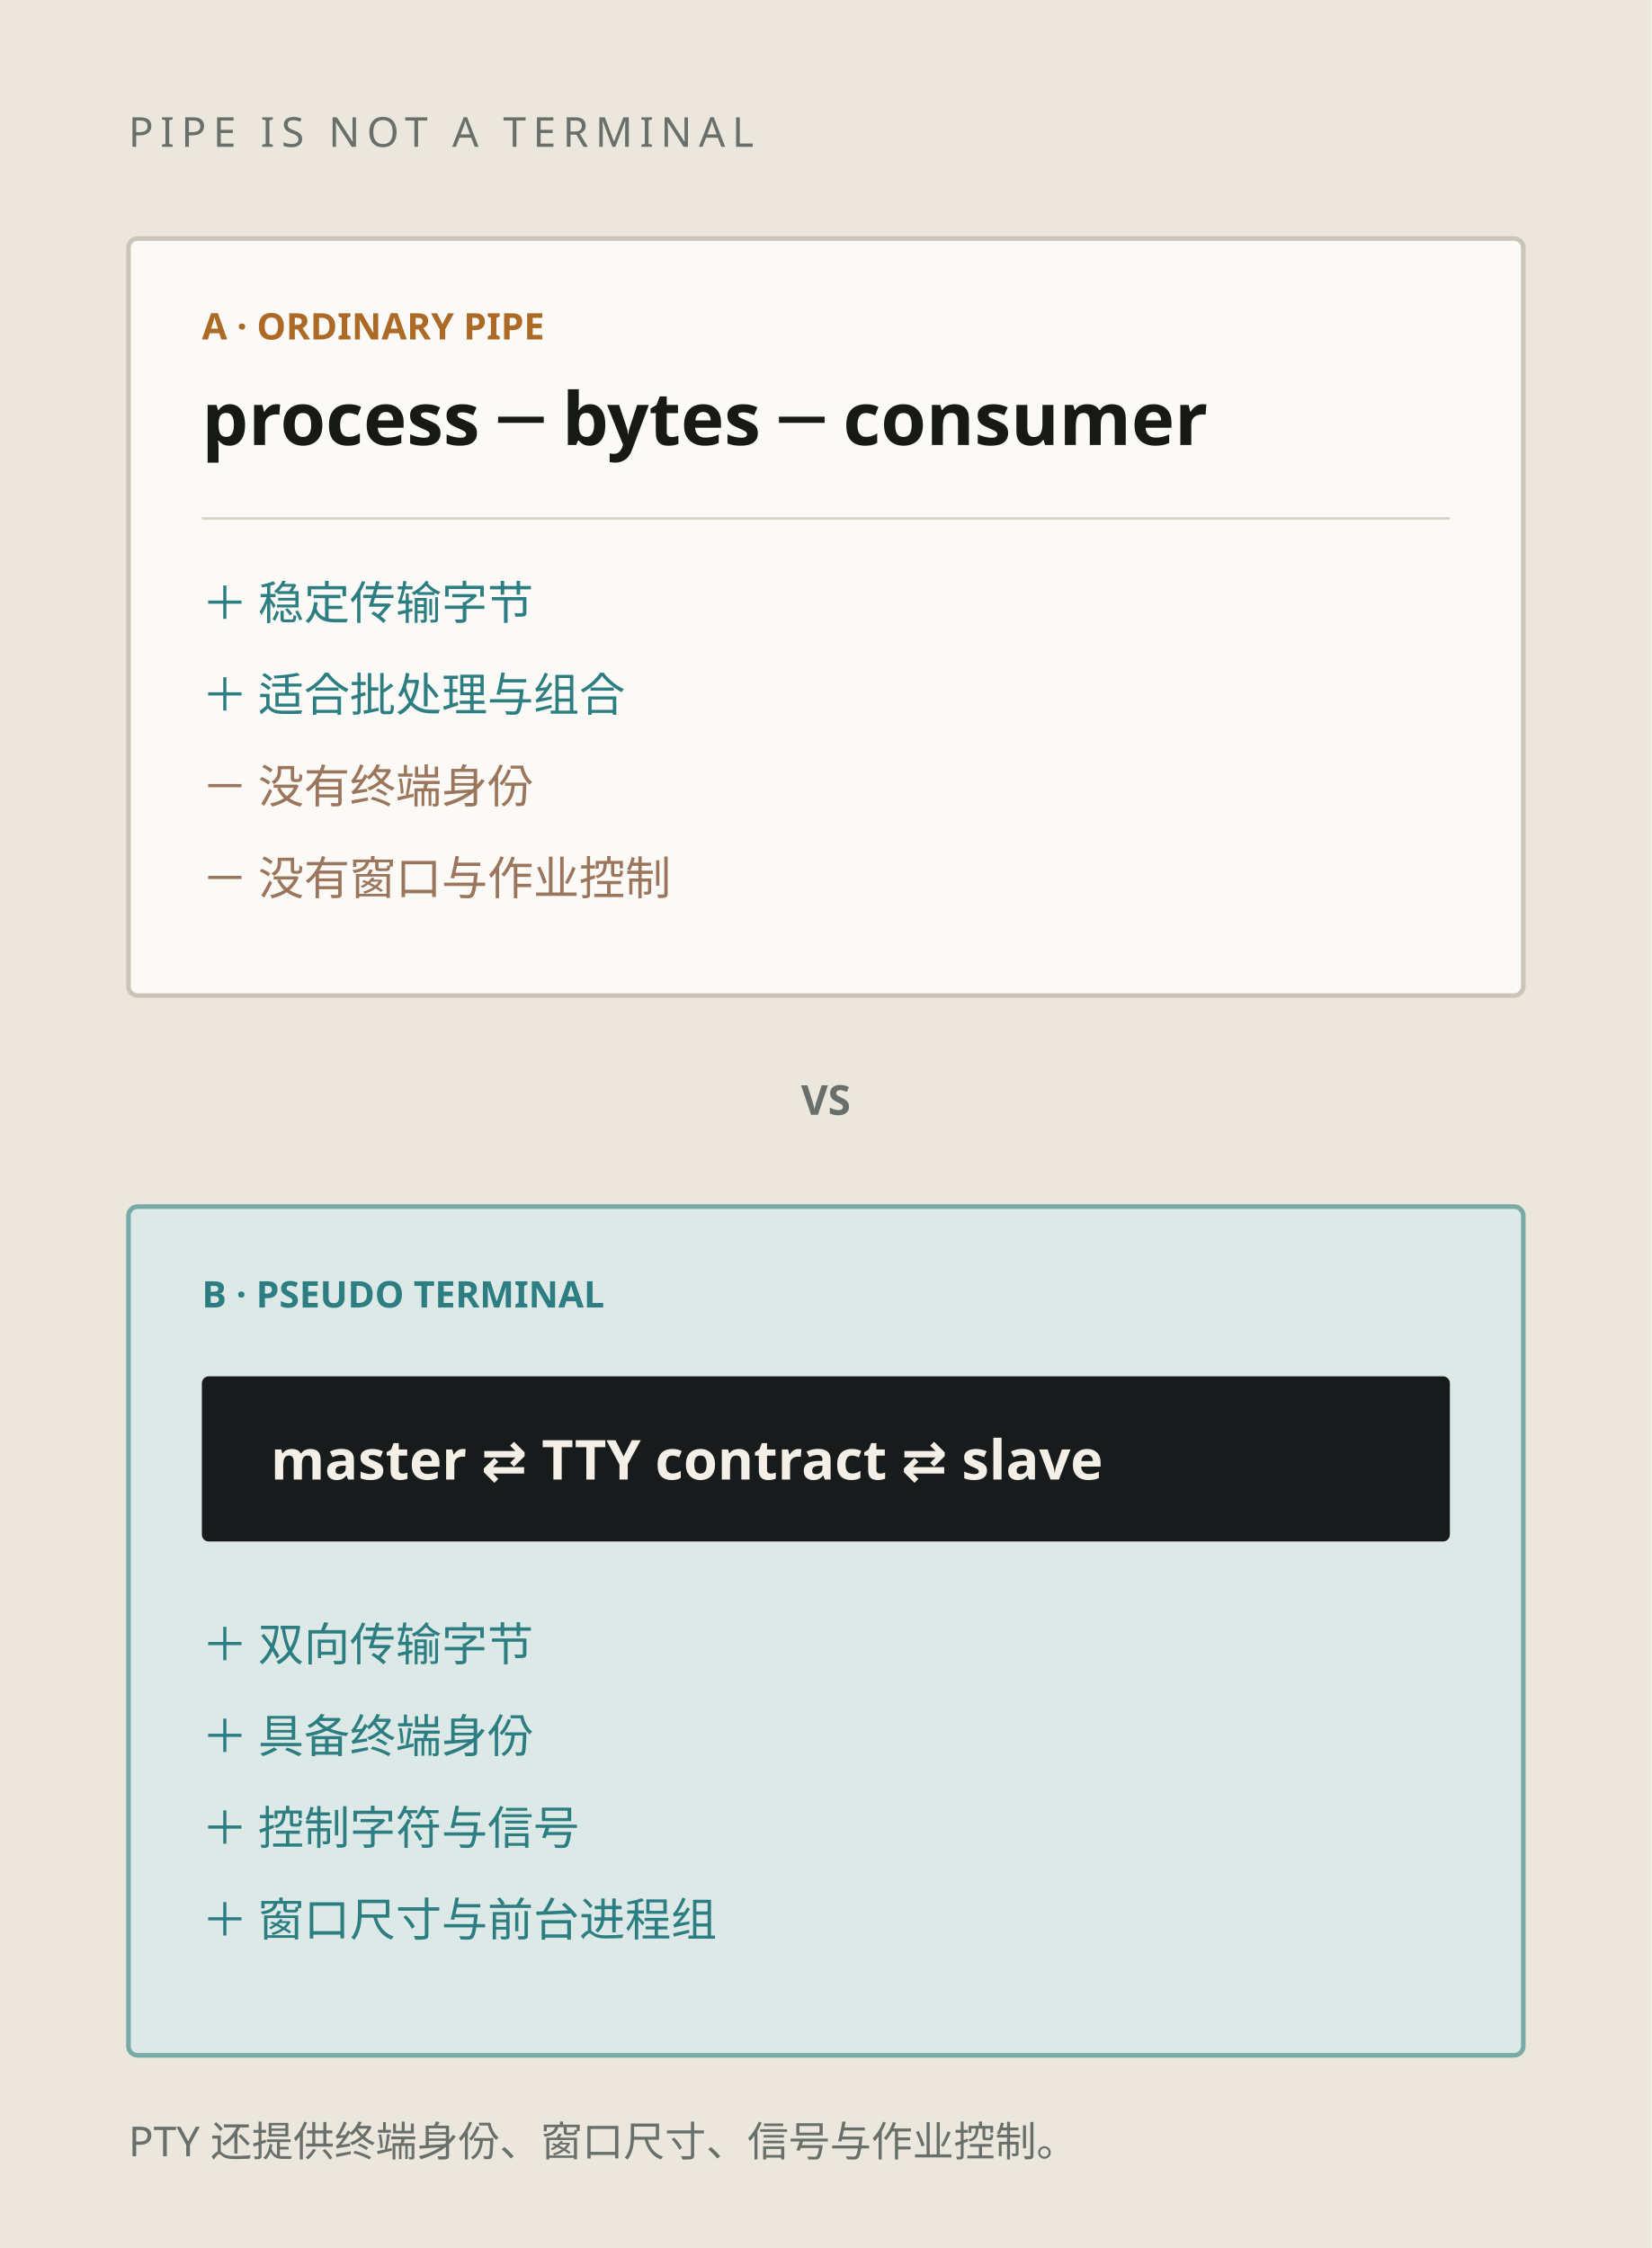
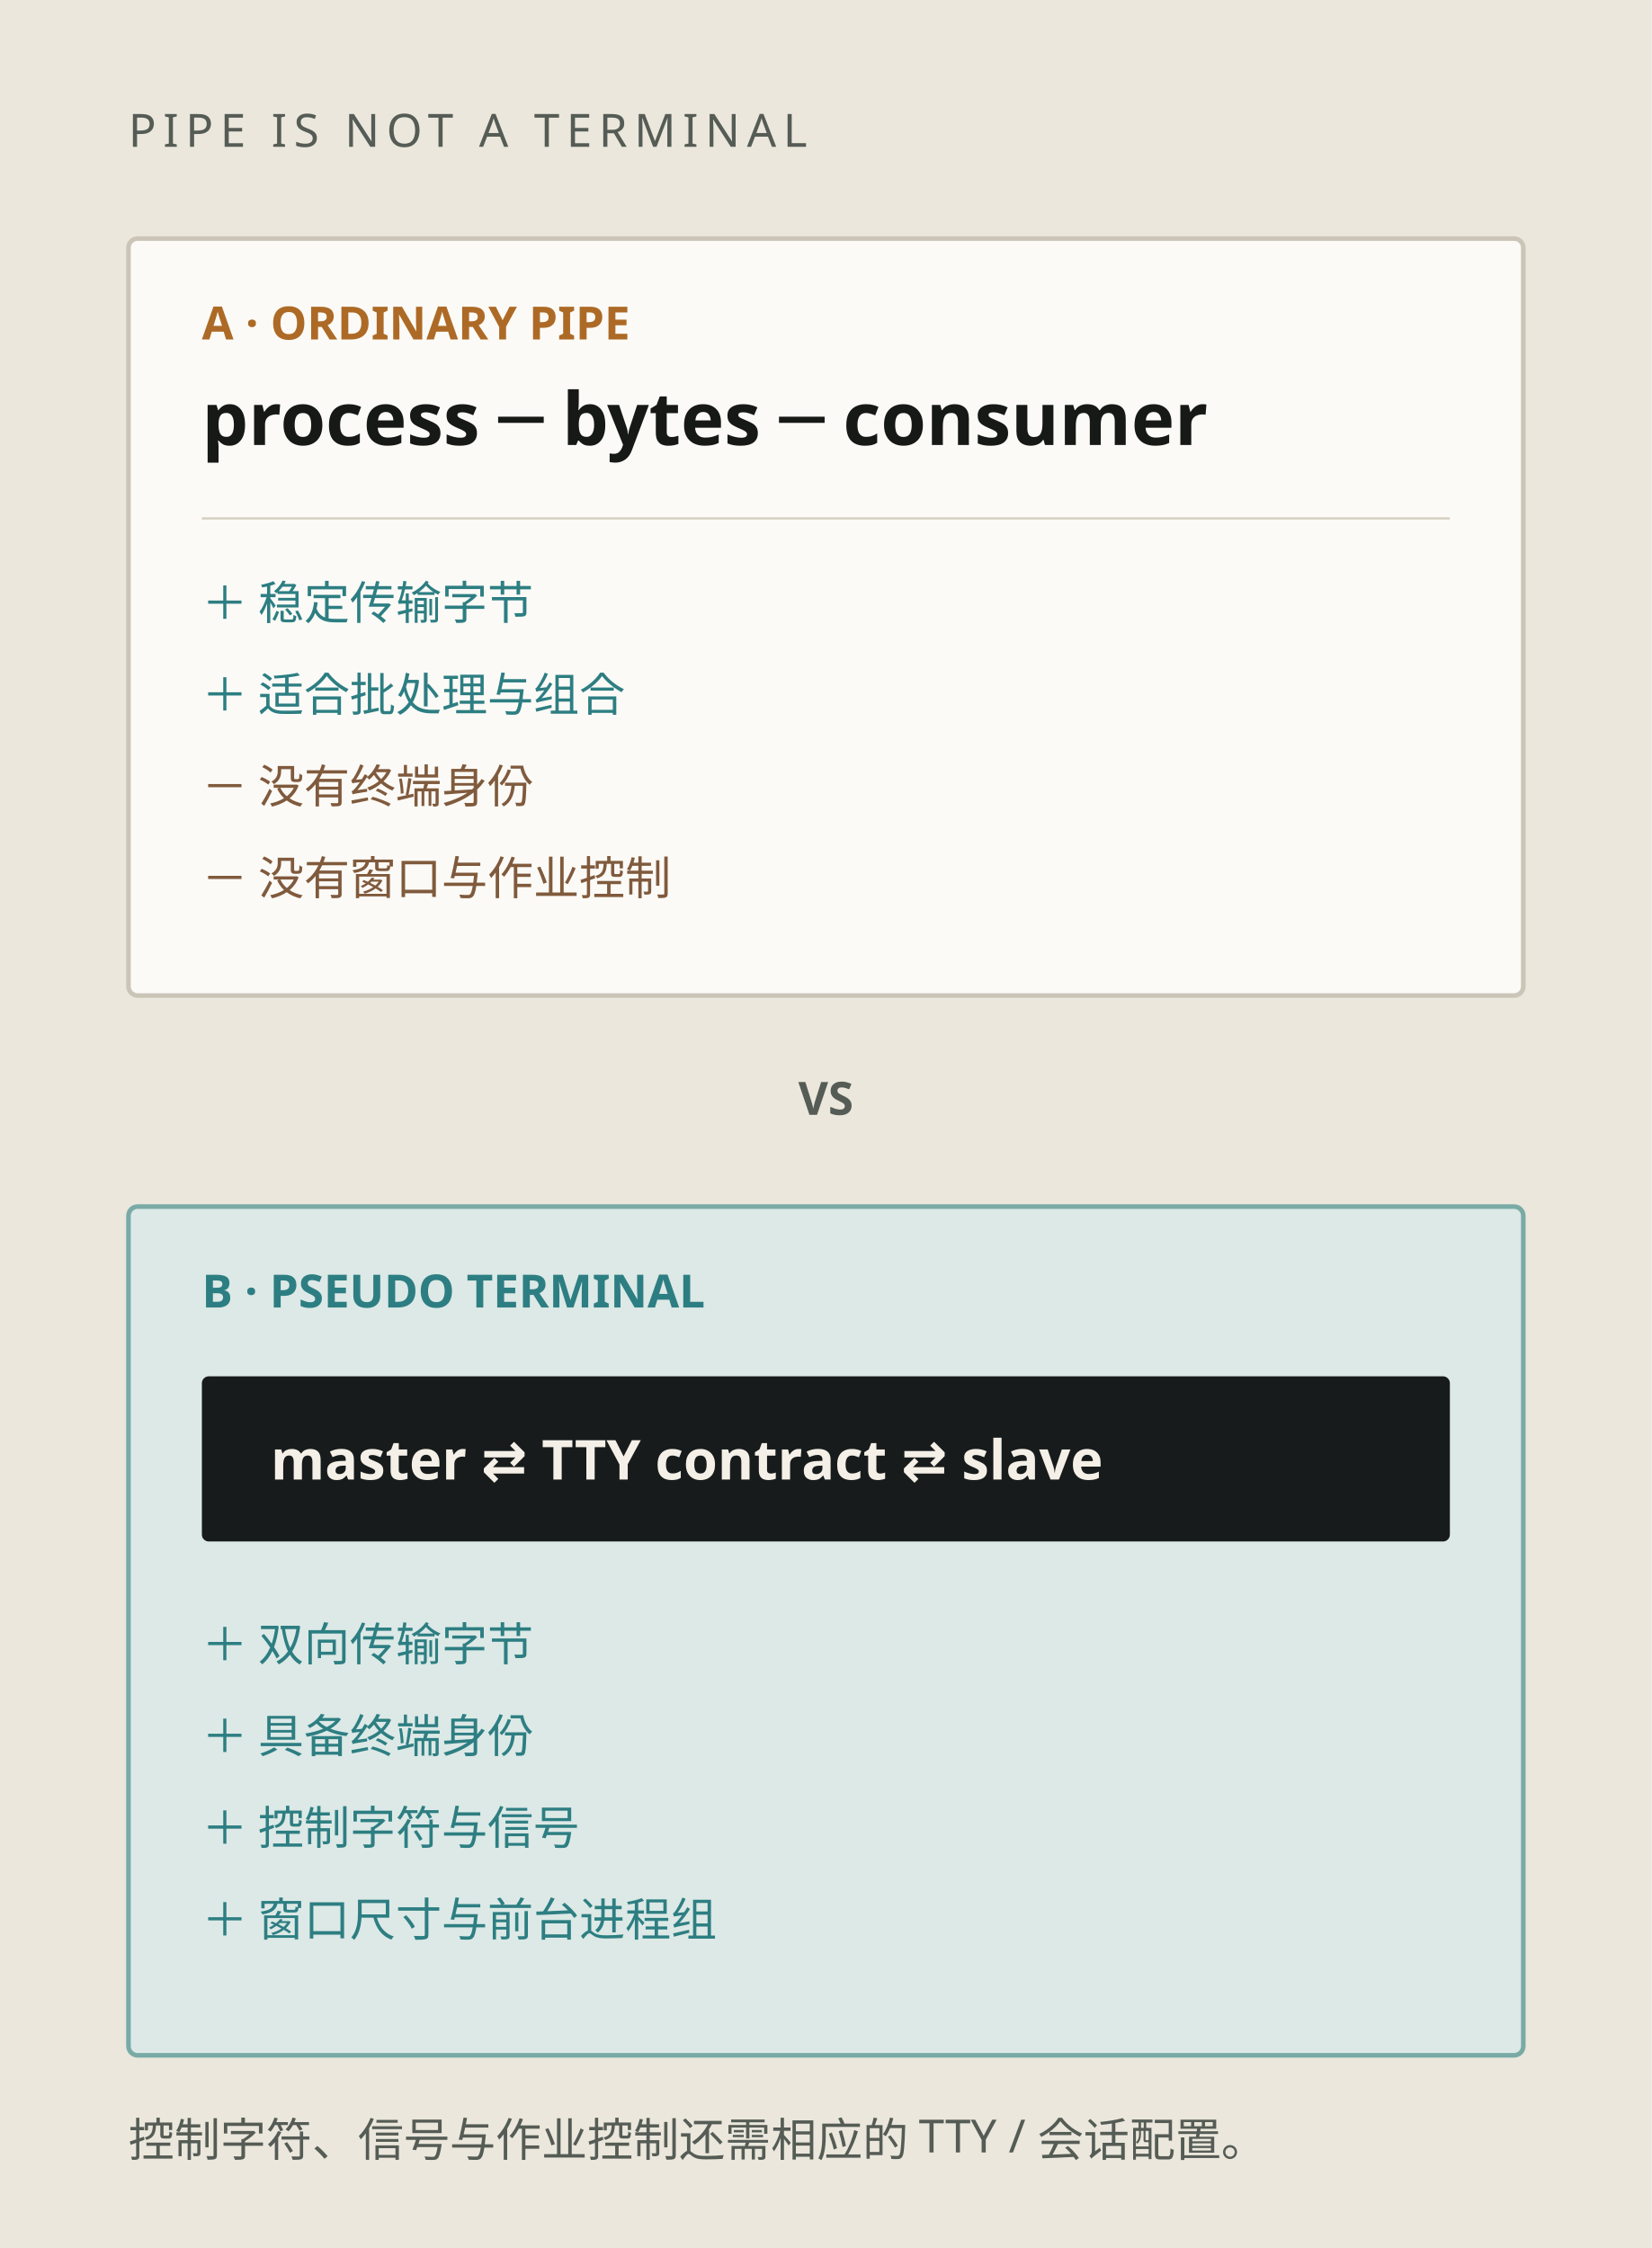
<svg xmlns="http://www.w3.org/2000/svg" width="720" height="980" viewBox="0 0 720 980" role="img" aria-labelledby="title desc">
  <rect width="720" height="980" fill="#ebe7dc" />
-   <text x="56" y="64" fill="#69706b" font-family="system-ui,sans-serif" font-size="18" letter-spacing="3">PIPE IS NOT A TERMINAL</text>
+   <text x="56" y="64" fill="#555c55" font-family="system-ui,sans-serif" font-size="20" letter-spacing="3">PIPE IS NOT A TERMINAL</text>
  <g font-family="system-ui,sans-serif">
    <rect x="56" y="104" width="608" height="330" rx="4" fill="#fbfaf6" stroke="#cbc5b8" stroke-width="2" />
-     <text x="88" y="148" fill="#ad6a26" font-size="16" font-weight="800">A · ORDINARY PIPE</text>
+     <text x="88" y="148" fill="#ad6a26" font-size="20" font-weight="800">A · ORDINARY PIPE</text>
    <text x="88" y="194" fill="#171916" font-size="32" font-weight="800">process ─ bytes ─ consumer</text>
    <path d="M88 226h544" stroke="#d6d0c3" />
    <text x="88" y="270" fill="#2d7e82" font-size="20">＋ 稳定传输字节</text>
    <text x="88" y="310" fill="#2d7e82" font-size="20">＋ 适合批处理与组合</text>
-     <text x="88" y="350" fill="#9b765c" font-size="20">－ 没有终端身份</text>
-     <text x="88" y="390" fill="#9b765c" font-size="20">－ 没有窗口与作业控制</text>
-     <text x="360" y="486" text-anchor="middle" fill="#69706b" font-size="18" font-weight="900">VS</text>
+     <text x="88" y="350" fill="#805a3d" font-size="20">－ 没有终端身份</text>
+     <text x="88" y="390" fill="#805a3d" font-size="20">－ 没有窗口与作业控制</text>
+     <text x="360" y="486" text-anchor="middle" fill="#555c55" font-size="20" font-weight="900">VS</text>
    <rect x="56" y="526" width="608" height="370" rx="4" fill="#dce9e6" stroke="#79aaa6" stroke-width="2" />
-     <text x="88" y="570" fill="#2d7e82" font-size="16" font-weight="800">B · PSEUDO TERMINAL</text>
+     <text x="88" y="570" fill="#2d7e82" font-size="20" font-weight="800">B · PSEUDO TERMINAL</text>
    <rect x="88" y="600" width="544" height="72" rx="3" fill="#171b1b" />
    <text x="118" y="645" fill="#f4f0e7" font-size="24" font-weight="800">master ⇄ TTY contract ⇄ slave</text>
    <text x="88" y="724" fill="#2d7e82" font-size="20">＋ 双向传输字节</text>
    <text x="88" y="764" fill="#2d7e82" font-size="20">＋ 具备终端身份</text>
    <text x="88" y="804" fill="#2d7e82" font-size="20">＋ 控制字符与信号</text>
    <text x="88" y="844" fill="#2d7e82" font-size="20">＋ 窗口尺寸与前台进程组</text>
-     <text x="56" y="940" fill="#69706b" font-size="18">PTY 还提供终端身份、窗口尺寸、信号与作业控制。</text>
+     <text x="56" y="940" fill="#555c55" font-size="20">控制字符、信号与作业控制还需相应的 TTY / 会话配置。</text>
  </g>
</svg>
